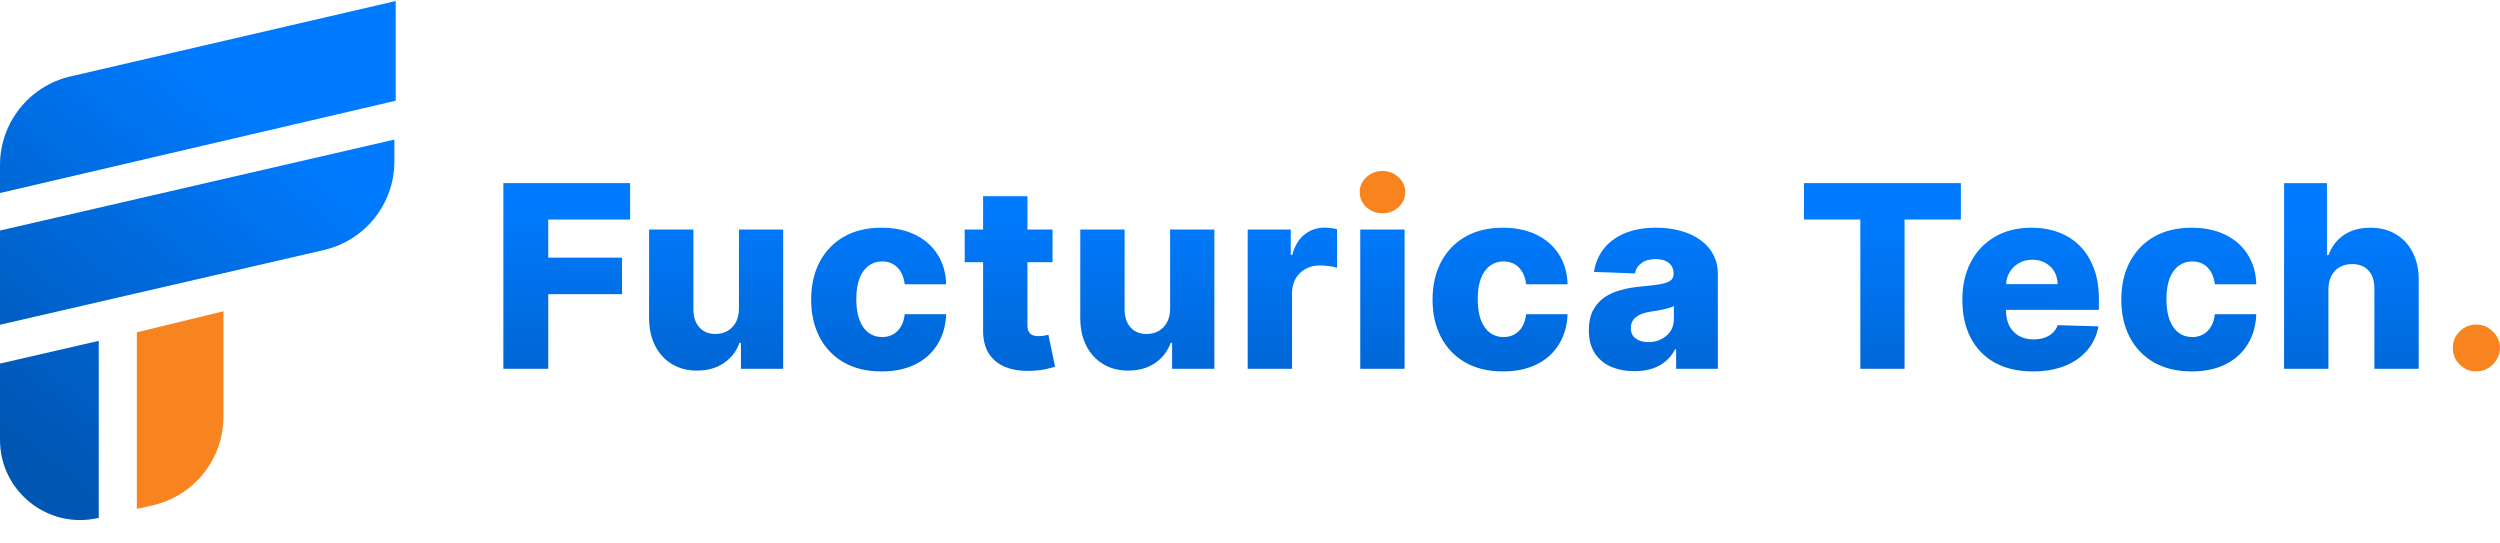
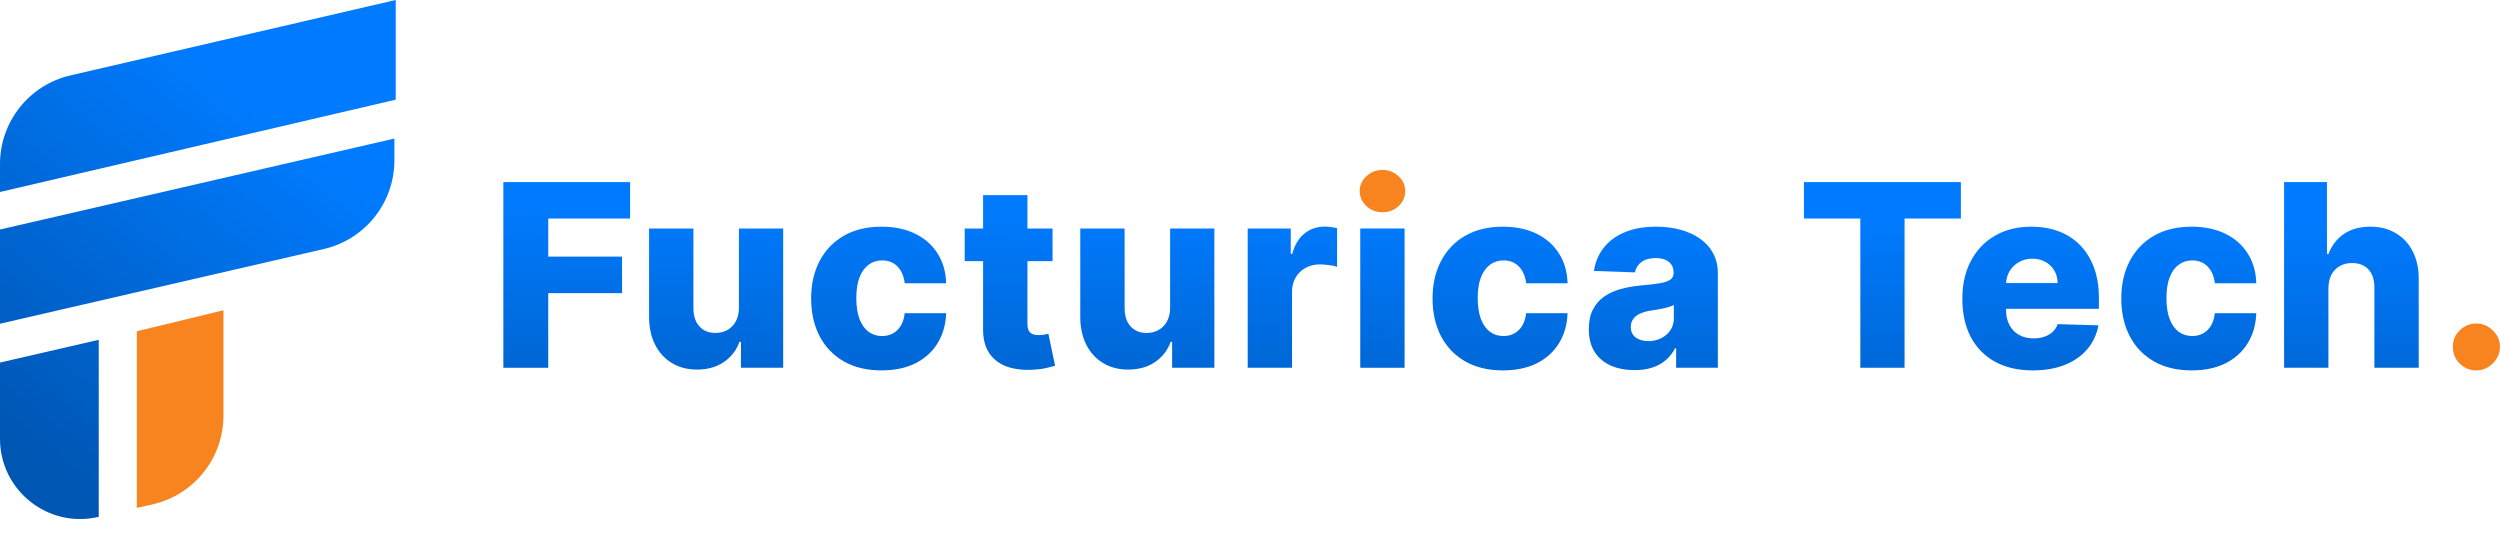
<svg xmlns="http://www.w3.org/2000/svg" width="295" height="64" viewBox="0 0 295 64" fill="none">
-   <path d="M0 22.775V19.476C0 14.481 3.445 10.146 8.31 9.019L46.695 0.121V11.884L0 22.775Z" fill="url(#paint0_linear_22_27)" />
-   <path d="M0 51.902V42.902L11.651 40.218V61.106C5.707 62.521 0 58.013 0 51.902Z" fill="url(#paint1_linear_22_27)" />
-   <path d="M16.146 39.212V60.055L18.014 59.63C22.9 58.518 26.366 54.174 26.366 49.163V36.73L16.146 39.212Z" fill="#F7841E" />
-   <path d="M0 27.203V38.318L38.216 29.503C43.087 28.379 46.538 24.042 46.538 19.043V16.469L0 27.203Z" fill="url(#paint2_linear_22_27)" />
-   <path d="M292.219 43.827C291.448 43.827 290.789 43.556 290.24 43.014C289.697 42.472 289.43 41.816 289.437 41.046C289.43 40.29 289.697 39.644 290.24 39.109C290.789 38.567 291.448 38.296 292.219 38.296C292.946 38.296 293.588 38.567 294.144 39.109C294.708 39.644 294.993 40.29 295 41.046C294.993 41.559 294.858 42.026 294.594 42.447C294.337 42.868 293.998 43.203 293.577 43.453C293.164 43.702 292.711 43.827 292.219 43.827Z" fill="#F7841E" />
-   <path d="M274.753 34.145V43.517H269.521V21.607H274.582V30.101H274.764C275.134 29.088 275.741 28.297 276.582 27.726C277.431 27.156 278.469 26.87 279.695 26.87C280.851 26.87 281.856 27.127 282.712 27.641C283.568 28.147 284.231 28.864 284.702 29.791C285.18 30.718 285.415 31.802 285.408 33.043V43.517H280.177V34.07C280.184 33.157 279.956 32.444 279.492 31.93C279.029 31.417 278.376 31.16 277.534 31.16C276.985 31.16 276.5 31.282 276.079 31.524C275.666 31.759 275.341 32.098 275.106 32.54C274.878 32.983 274.76 33.517 274.753 34.145Z" fill="url(#paint3_linear_22_27)" />
-   <path d="M258.614 43.827C256.881 43.827 255.394 43.47 254.153 42.757C252.919 42.044 251.97 41.053 251.307 39.783C250.644 38.506 250.312 37.03 250.312 35.354C250.312 33.671 250.644 32.194 251.307 30.925C251.978 29.648 252.93 28.653 254.164 27.94C255.405 27.227 256.884 26.87 258.603 26.87C260.122 26.87 261.445 27.145 262.572 27.694C263.706 28.243 264.591 29.021 265.226 30.026C265.867 31.025 266.206 32.198 266.242 33.546H261.353C261.253 32.704 260.968 32.045 260.497 31.567C260.033 31.089 259.427 30.85 258.678 30.85C258.072 30.85 257.541 31.021 257.084 31.364C256.628 31.699 256.271 32.198 256.014 32.861C255.765 33.517 255.64 34.331 255.64 35.3C255.64 36.27 255.765 37.091 256.014 37.761C256.271 38.424 256.628 38.927 257.084 39.27C257.541 39.605 258.072 39.772 258.678 39.772C259.163 39.772 259.591 39.669 259.962 39.462C260.34 39.255 260.65 38.952 260.893 38.553C261.135 38.146 261.289 37.654 261.353 37.076H266.242C266.192 38.431 265.853 39.615 265.226 40.628C264.605 41.641 263.731 42.429 262.604 42.992C261.485 43.549 260.155 43.827 258.614 43.827Z" fill="url(#paint4_linear_22_27)" />
-   <path d="M239.87 43.827C238.151 43.827 236.668 43.488 235.42 42.811C234.179 42.126 233.223 41.152 232.553 39.89C231.889 38.62 231.558 37.112 231.558 35.365C231.558 33.667 231.893 32.184 232.563 30.914C233.234 29.638 234.179 28.646 235.398 27.94C236.618 27.227 238.055 26.87 239.71 26.87C240.879 26.87 241.949 27.052 242.919 27.416C243.889 27.78 244.727 28.318 245.433 29.031C246.139 29.745 246.688 30.625 247.081 31.674C247.473 32.715 247.669 33.91 247.669 35.258V36.563H233.387V33.525H242.801C242.794 32.968 242.662 32.473 242.406 32.038C242.149 31.602 241.796 31.264 241.346 31.021C240.904 30.772 240.394 30.647 239.817 30.647C239.232 30.647 238.708 30.779 238.244 31.043C237.78 31.299 237.413 31.652 237.142 32.102C236.871 32.544 236.728 33.047 236.714 33.61V36.702C236.714 37.372 236.846 37.961 237.11 38.467C237.374 38.966 237.748 39.355 238.233 39.633C238.718 39.911 239.296 40.05 239.966 40.05C240.43 40.05 240.851 39.986 241.229 39.858C241.607 39.73 241.931 39.541 242.202 39.291C242.473 39.041 242.677 38.735 242.812 38.371L247.616 38.51C247.416 39.587 246.977 40.525 246.3 41.324C245.629 42.115 244.748 42.732 243.657 43.174C242.566 43.609 241.304 43.827 239.87 43.827Z" fill="url(#paint5_linear_22_27)" />
-   <path d="M212.865 25.907V21.607H231.383V25.907H224.739V43.517H219.519V25.907H212.865Z" fill="url(#paint6_linear_22_27)" />
-   <path d="M192.884 43.795C191.836 43.795 190.905 43.62 190.092 43.271C189.286 42.914 188.648 42.379 188.177 41.666C187.713 40.946 187.482 40.043 187.482 38.959C187.482 38.046 187.642 37.276 187.963 36.648C188.284 36.021 188.726 35.511 189.29 35.119C189.853 34.726 190.502 34.43 191.237 34.231C191.971 34.024 192.756 33.885 193.59 33.813C194.525 33.728 195.277 33.639 195.848 33.546C196.418 33.446 196.832 33.307 197.089 33.129C197.352 32.943 197.484 32.683 197.484 32.348V32.294C197.484 31.745 197.295 31.321 196.917 31.021C196.539 30.722 196.029 30.572 195.388 30.572C194.696 30.572 194.139 30.722 193.719 31.021C193.298 31.321 193.03 31.735 192.916 32.262L188.091 32.091C188.234 31.093 188.601 30.201 189.193 29.416C189.792 28.625 190.613 28.004 191.654 27.555C192.702 27.099 193.961 26.87 195.43 26.87C196.479 26.87 197.445 26.995 198.33 27.245C199.214 27.487 199.984 27.844 200.64 28.315C201.296 28.778 201.803 29.349 202.159 30.026C202.523 30.704 202.705 31.478 202.705 32.348V43.517H197.784V41.227H197.656C197.363 41.784 196.989 42.254 196.532 42.639C196.083 43.025 195.552 43.313 194.938 43.506C194.332 43.699 193.647 43.795 192.884 43.795ZM194.5 40.371C195.063 40.371 195.569 40.257 196.019 40.029C196.475 39.801 196.839 39.487 197.11 39.088C197.381 38.681 197.516 38.21 197.516 37.675V36.114C197.367 36.192 197.185 36.263 196.971 36.328C196.764 36.392 196.536 36.452 196.286 36.509C196.037 36.566 195.78 36.616 195.516 36.659C195.252 36.702 194.999 36.741 194.756 36.777C194.264 36.855 193.843 36.977 193.494 37.141C193.152 37.305 192.888 37.519 192.702 37.782C192.524 38.039 192.435 38.346 192.435 38.703C192.435 39.245 192.627 39.658 193.013 39.944C193.405 40.229 193.9 40.371 194.5 40.371Z" fill="url(#paint7_linear_22_27)" />
-   <path d="M177.344 43.827C175.611 43.827 174.124 43.47 172.883 42.757C171.649 42.044 170.701 41.053 170.037 39.783C169.374 38.506 169.042 37.03 169.042 35.354C169.042 33.671 169.374 32.194 170.037 30.925C170.708 29.648 171.66 28.653 172.894 27.94C174.135 27.227 175.615 26.87 177.334 26.87C178.853 26.87 180.176 27.145 181.303 27.694C182.437 28.243 183.321 29.021 183.956 30.026C184.598 31.025 184.936 32.198 184.972 33.546H180.083C179.983 32.704 179.698 32.045 179.227 31.567C178.764 31.089 178.157 30.85 177.408 30.85C176.802 30.85 176.271 31.021 175.814 31.364C175.358 31.699 175.001 32.198 174.745 32.861C174.495 33.517 174.37 34.331 174.37 35.3C174.37 36.27 174.495 37.091 174.745 37.761C175.001 38.424 175.358 38.927 175.814 39.27C176.271 39.605 176.802 39.772 177.408 39.772C177.893 39.772 178.321 39.669 178.692 39.462C179.07 39.255 179.38 38.952 179.623 38.553C179.865 38.146 180.019 37.654 180.083 37.076H184.972C184.922 38.431 184.583 39.615 183.956 40.628C183.335 41.641 182.462 42.429 181.335 42.992C180.215 43.549 178.885 43.827 177.344 43.827Z" fill="url(#paint8_linear_22_27)" />
-   <path fill-rule="evenodd" clip-rule="evenodd" d="M160.51 27.084V43.517H165.741V27.084H160.51Z" fill="url(#paint9_linear_22_27)" />
-   <path d="M163.131 25.169C162.396 25.169 161.765 24.927 161.237 24.442C160.71 23.95 160.446 23.358 160.446 22.666C160.446 21.981 160.71 21.396 161.237 20.912C161.765 20.419 162.396 20.173 163.131 20.173C163.873 20.173 164.504 20.419 165.025 20.912C165.552 21.396 165.816 21.981 165.816 22.666C165.816 23.358 165.552 23.95 165.025 24.442C164.504 24.927 163.873 25.169 163.131 25.169Z" fill="#F7841E" />
-   <path d="M147.227 43.517V27.084H152.309V30.08H152.48C152.78 28.996 153.268 28.19 153.946 27.662C154.623 27.127 155.412 26.86 156.31 26.86C156.553 26.86 156.802 26.878 157.059 26.913C157.316 26.942 157.555 26.988 157.776 27.052V31.599C157.526 31.513 157.198 31.446 156.792 31.396C156.392 31.346 156.036 31.321 155.722 31.321C155.101 31.321 154.541 31.46 154.042 31.738C153.55 32.009 153.161 32.391 152.876 32.883C152.598 33.368 152.459 33.938 152.459 34.594V43.517H147.227Z" fill="url(#paint10_linear_22_27)" />
-   <path d="M138.074 36.424V27.084H143.295V43.517H138.31V40.457H138.138C137.775 41.463 137.154 42.262 136.277 42.854C135.407 43.438 134.355 43.731 133.121 43.731C132.001 43.731 131.017 43.474 130.168 42.961C129.32 42.447 128.66 41.73 128.189 40.81C127.718 39.883 127.48 38.799 127.472 37.558V27.084H132.704V36.531C132.711 37.422 132.946 38.125 133.41 38.639C133.873 39.152 134.505 39.409 135.303 39.409C135.824 39.409 136.291 39.295 136.705 39.066C137.126 38.831 137.457 38.492 137.7 38.05C137.949 37.601 138.074 37.059 138.074 36.424Z" fill="url(#paint11_linear_22_27)" />
-   <path d="M124.201 27.084V30.936H113.834V27.084H124.201ZM116.006 23.148H121.237V38.35C121.237 38.67 121.287 38.931 121.387 39.13C121.494 39.323 121.648 39.462 121.847 39.548C122.047 39.626 122.286 39.665 122.564 39.665C122.764 39.665 122.974 39.648 123.195 39.612C123.423 39.569 123.595 39.533 123.709 39.505L124.5 43.281C124.251 43.353 123.898 43.442 123.441 43.549C122.992 43.656 122.454 43.724 121.826 43.752C120.599 43.809 119.547 43.666 118.67 43.324C117.8 42.975 117.133 42.433 116.669 41.698C116.213 40.964 115.992 40.04 116.006 38.927V23.148Z" fill="url(#paint12_linear_22_27)" />
-   <path d="M104.018 43.827C102.285 43.827 100.798 43.47 99.557 42.757C98.323 42.044 97.374 41.053 96.711 39.783C96.048 38.506 95.716 37.03 95.716 35.354C95.716 33.671 96.048 32.194 96.711 30.925C97.382 29.648 98.334 28.653 99.567 27.94C100.809 27.227 102.288 26.87 104.007 26.87C105.526 26.87 106.849 27.145 107.976 27.694C109.11 28.243 109.995 29.021 110.629 30.026C111.271 31.025 111.61 32.198 111.646 33.546H106.757C106.657 32.704 106.372 32.045 105.901 31.567C105.437 31.089 104.831 30.85 104.082 30.85C103.476 30.85 102.945 31.021 102.488 31.364C102.032 31.699 101.675 32.198 101.418 32.861C101.169 33.517 101.044 34.331 101.044 35.3C101.044 36.27 101.169 37.091 101.418 37.761C101.675 38.424 102.032 38.927 102.488 39.27C102.945 39.605 103.476 39.772 104.082 39.772C104.567 39.772 104.995 39.669 105.366 39.462C105.744 39.255 106.054 38.952 106.297 38.553C106.539 38.146 106.693 37.654 106.757 37.076H111.646C111.596 38.431 111.257 39.615 110.629 40.628C110.009 41.641 109.135 42.429 108.008 42.992C106.889 43.549 105.559 43.827 104.018 43.827Z" fill="url(#paint13_linear_22_27)" />
-   <path d="M87.194 36.424V27.084H92.415V43.517H87.43V40.457H87.258C86.895 41.463 86.274 42.262 85.397 42.854C84.527 43.438 83.475 43.731 82.241 43.731C81.121 43.731 80.137 43.474 79.288 42.961C78.44 42.447 77.78 41.73 77.309 40.81C76.838 39.883 76.6 38.799 76.592 37.558V27.084H81.824V36.531C81.831 37.422 82.066 38.125 82.53 38.639C82.993 39.152 83.625 39.409 84.424 39.409C84.944 39.409 85.411 39.295 85.825 39.066C86.246 38.831 86.577 38.492 86.82 38.05C87.07 37.601 87.194 37.059 87.194 36.424Z" fill="url(#paint14_linear_22_27)" />
-   <path d="M59.397 43.517V21.607H74.353V25.907H64.693V30.401H73.401V34.712H64.693V43.517H59.397Z" fill="url(#paint15_linear_22_27)" />
+   <path d="M0 22.654V19.355C0 14.36 3.445 10.025 8.31 8.897L46.695 0V11.763L0 22.654Z" fill="url(#paint0_linear_96_168)" />
+   <path d="M0 51.781V42.781L11.651 40.097V60.985C5.707 62.4 0 57.892 0 51.781Z" fill="url(#paint1_linear_96_168)" />
+   <path d="M16.146 39.091V59.934L18.014 59.509C22.9 58.397 26.366 54.053 26.366 49.042V36.609L16.146 39.091Z" fill="#F7841E" />
+   <path d="M0 27.082V38.197L38.216 29.382C43.087 28.258 46.538 23.921 46.538 18.922V16.348L0 27.082Z" fill="url(#paint2_linear_96_168)" />
+   <path d="M292.218 43.706C291.448 43.706 290.789 43.435 290.239 42.893C289.697 42.351 289.43 41.695 289.437 40.925C289.43 40.169 289.697 39.523 290.239 38.988C290.789 38.446 291.448 38.175 292.218 38.175C292.946 38.175 293.588 38.446 294.144 38.988C294.708 39.523 294.993 40.169 295 40.925C294.993 41.438 294.857 41.905 294.593 42.326C294.337 42.747 293.998 43.082 293.577 43.332C293.163 43.581 292.711 43.706 292.218 43.706Z" fill="#F7841E" />
+   <path d="M274.753 34.024V43.396H269.522V21.486H274.582V29.98H274.764C275.135 28.967 275.741 28.176 276.582 27.605C277.431 27.035 278.469 26.749 279.696 26.749C280.851 26.749 281.857 27.006 282.712 27.52C283.568 28.026 284.232 28.743 284.702 29.67C285.18 30.597 285.415 31.681 285.408 32.922V43.396H280.177V33.949C280.184 33.036 279.956 32.323 279.492 31.809C279.029 31.296 278.376 31.039 277.534 31.039C276.985 31.039 276.5 31.16 276.08 31.403C275.666 31.638 275.341 31.977 275.106 32.419C274.878 32.861 274.76 33.396 274.753 34.024Z" fill="url(#paint3_linear_96_168)" />
+   <path d="M258.614 43.706C256.881 43.706 255.394 43.349 254.153 42.636C252.919 41.923 251.97 40.931 251.307 39.662C250.644 38.385 250.312 36.909 250.312 35.233C250.312 33.55 250.644 32.073 251.307 30.804C251.977 29.527 252.93 28.532 254.163 27.819C255.404 27.106 256.884 26.749 258.603 26.749C260.122 26.749 261.445 27.024 262.572 27.573C263.706 28.122 264.591 28.9 265.225 29.905C265.867 30.904 266.206 32.077 266.242 33.425H261.353C261.253 32.583 260.967 31.924 260.497 31.446C260.033 30.968 259.427 30.729 258.678 30.729C258.072 30.729 257.541 30.9 257.084 31.242C256.628 31.578 256.271 32.077 256.014 32.74C255.765 33.396 255.64 34.209 255.64 35.179C255.64 36.149 255.765 36.97 256.014 37.64C256.271 38.303 256.628 38.806 257.084 39.148C257.541 39.484 258.072 39.651 258.678 39.651C259.163 39.651 259.591 39.548 259.962 39.341C260.34 39.134 260.65 38.831 260.893 38.432C261.135 38.025 261.288 37.533 261.353 36.955H266.242C266.192 38.31 265.853 39.494 265.225 40.507C264.605 41.52 263.731 42.308 262.604 42.871C261.485 43.428 260.154 43.706 258.614 43.706Z" fill="url(#paint4_linear_96_168)" />
+   <path d="M239.87 43.706C238.151 43.706 236.668 43.367 235.42 42.69C234.179 42.005 233.223 41.031 232.553 39.769C231.889 38.499 231.558 36.991 231.558 35.244C231.558 33.546 231.893 32.063 232.563 30.793C233.234 29.517 234.179 28.525 235.398 27.819C236.618 27.106 238.055 26.749 239.71 26.749C240.879 26.749 241.949 26.931 242.919 27.295C243.889 27.659 244.727 28.197 245.433 28.91C246.139 29.623 246.688 30.504 247.081 31.553C247.473 32.594 247.669 33.789 247.669 35.137V36.442H233.387V33.404H242.801C242.794 32.847 242.662 32.352 242.406 31.916C242.149 31.481 241.796 31.143 241.346 30.9C240.904 30.651 240.394 30.526 239.817 30.526C239.232 30.526 238.708 30.658 238.244 30.922C237.78 31.178 237.413 31.531 237.142 31.981C236.871 32.423 236.728 32.926 236.714 33.489V36.581C236.714 37.251 236.846 37.84 237.11 38.346C237.374 38.845 237.748 39.234 238.233 39.512C238.718 39.79 239.296 39.929 239.966 39.929C240.43 39.929 240.851 39.865 241.229 39.737C241.607 39.608 241.931 39.419 242.202 39.17C242.473 38.92 242.677 38.614 242.812 38.25L247.616 38.389C247.416 39.466 246.977 40.404 246.3 41.203C245.629 41.994 244.748 42.611 243.657 43.053C242.566 43.488 241.304 43.706 239.87 43.706Z" fill="url(#paint5_linear_96_168)" />
+   <path d="M212.864 25.786V21.486H231.383V25.786H224.739V43.396H219.519V25.786H212.864Z" fill="url(#paint6_linear_96_168)" />
+   <path d="M192.884 43.674C191.836 43.674 190.905 43.499 190.092 43.15C189.286 42.793 188.648 42.258 188.177 41.545C187.713 40.825 187.481 39.922 187.481 38.838C187.481 37.925 187.642 37.155 187.963 36.527C188.284 35.9 188.726 35.39 189.289 34.998C189.853 34.605 190.502 34.309 191.237 34.11C191.971 33.903 192.756 33.764 193.59 33.692C194.524 33.607 195.277 33.518 195.847 33.425C196.418 33.325 196.832 33.186 197.088 33.008C197.352 32.822 197.484 32.562 197.484 32.227V32.173C197.484 31.624 197.295 31.2 196.917 30.9C196.539 30.601 196.029 30.451 195.387 30.451C194.696 30.451 194.139 30.601 193.718 30.9C193.298 31.2 193.03 31.613 192.916 32.141L188.091 31.97C188.234 30.971 188.601 30.08 189.193 29.295C189.792 28.504 190.612 27.883 191.654 27.434C192.702 26.977 193.961 26.749 195.43 26.749C196.479 26.749 197.445 26.874 198.329 27.124C199.214 27.366 199.984 27.723 200.64 28.194C201.296 28.657 201.803 29.228 202.159 29.905C202.523 30.583 202.705 31.357 202.705 32.227V43.396H197.784V41.106H197.655C197.363 41.663 196.989 42.133 196.532 42.518C196.083 42.904 195.551 43.192 194.938 43.385C194.332 43.578 193.647 43.674 192.884 43.674ZM194.499 40.25C195.063 40.25 195.569 40.136 196.019 39.908C196.475 39.68 196.839 39.366 197.11 38.967C197.381 38.56 197.516 38.089 197.516 37.554V35.992C197.367 36.071 197.185 36.142 196.971 36.206C196.764 36.271 196.536 36.331 196.286 36.388C196.036 36.445 195.78 36.495 195.516 36.538C195.252 36.581 194.999 36.62 194.756 36.656C194.264 36.734 193.843 36.855 193.494 37.02C193.151 37.184 192.888 37.398 192.702 37.661C192.524 37.918 192.435 38.225 192.435 38.581C192.435 39.123 192.627 39.537 193.012 39.822C193.405 40.108 193.9 40.25 194.499 40.25Z" fill="url(#paint7_linear_96_168)" />
+   <path d="M177.344 43.706C175.611 43.706 174.124 43.349 172.883 42.636C171.649 41.923 170.701 40.931 170.037 39.662C169.374 38.385 169.042 36.909 169.042 35.233C169.042 33.55 169.374 32.073 170.037 30.804C170.708 29.527 171.66 28.532 172.894 27.819C174.135 27.106 175.615 26.749 177.334 26.749C178.853 26.749 180.176 27.024 181.303 27.573C182.437 28.122 183.321 28.9 183.956 29.905C184.598 30.904 184.936 32.077 184.972 33.425H180.083C179.983 32.583 179.698 31.924 179.227 31.446C178.764 30.968 178.157 30.729 177.408 30.729C176.802 30.729 176.271 30.9 175.814 31.242C175.358 31.578 175.001 32.077 174.745 32.74C174.495 33.396 174.37 34.209 174.37 35.179C174.37 36.149 174.495 36.97 174.745 37.64C175.001 38.303 175.358 38.806 175.814 39.148C176.271 39.484 176.802 39.651 177.408 39.651C177.893 39.651 178.321 39.548 178.692 39.341C179.07 39.134 179.38 38.831 179.623 38.432C179.865 38.025 180.019 37.533 180.083 36.955H184.972C184.922 38.31 184.583 39.494 183.956 40.507C183.335 41.52 182.462 42.308 181.335 42.871C180.215 43.428 178.885 43.706 177.344 43.706Z" fill="url(#paint8_linear_96_168)" />
+   <path fill-rule="evenodd" clip-rule="evenodd" d="M160.51 26.963V43.396H165.741V26.963H160.51Z" fill="url(#paint9_linear_96_168)" />
+   <path d="M163.131 25.048C162.396 25.048 161.765 24.806 161.237 24.321C160.71 23.829 160.446 23.237 160.446 22.545C160.446 21.86 160.71 21.275 161.237 20.79C161.765 20.298 162.396 20.052 163.131 20.052C163.873 20.052 164.504 20.298 165.025 20.79C165.552 21.275 165.816 21.86 165.816 22.545C165.816 23.237 165.552 23.829 165.025 24.321C164.504 24.806 163.873 25.048 163.131 25.048Z" fill="#F7841E" />
+   <path d="M147.227 43.396V26.963H152.309V29.959H152.48C152.78 28.875 153.268 28.069 153.946 27.541C154.623 27.006 155.411 26.739 156.31 26.739C156.553 26.739 156.802 26.756 157.059 26.792C157.316 26.821 157.555 26.867 157.776 26.931V31.478C157.526 31.392 157.198 31.325 156.791 31.275C156.392 31.225 156.035 31.2 155.722 31.2C155.101 31.2 154.541 31.339 154.042 31.617C153.55 31.888 153.161 32.27 152.876 32.762C152.598 33.247 152.459 33.817 152.459 34.473V43.396H147.227Z" fill="url(#paint10_linear_96_168)" />
+   <path d="M138.074 36.303V26.963H143.295V43.396H138.31V40.336H138.138C137.775 41.342 137.154 42.141 136.277 42.733C135.407 43.317 134.355 43.61 133.121 43.61C132.001 43.61 131.017 43.353 130.168 42.84C129.32 42.326 128.66 41.609 128.189 40.689C127.718 39.762 127.479 38.678 127.472 37.437V26.963H132.704V36.41C132.711 37.301 132.946 38.004 133.41 38.517C133.873 39.031 134.505 39.288 135.303 39.288C135.824 39.288 136.291 39.173 136.705 38.945C137.126 38.71 137.457 38.371 137.7 37.929C137.949 37.48 138.074 36.938 138.074 36.303Z" fill="url(#paint11_linear_96_168)" />
+   <path d="M124.201 26.963V30.815H113.834V26.963H124.201ZM116.006 23.026H121.237V38.228C121.237 38.549 121.287 38.81 121.387 39.009C121.494 39.202 121.647 39.341 121.847 39.427C122.047 39.505 122.286 39.544 122.564 39.544C122.764 39.544 122.974 39.526 123.195 39.491C123.423 39.448 123.595 39.412 123.709 39.384L124.5 43.16C124.251 43.232 123.898 43.321 123.441 43.428C122.992 43.535 122.453 43.602 121.826 43.631C120.599 43.688 119.547 43.545 118.67 43.203C117.8 42.854 117.133 42.312 116.669 41.577C116.213 40.842 115.992 39.919 116.006 38.806V23.026Z" fill="url(#paint12_linear_96_168)" />
+   <path d="M104.018 43.706C102.285 43.706 100.798 43.349 99.557 42.636C98.323 41.923 97.374 40.931 96.711 39.662C96.048 38.385 95.716 36.909 95.716 35.233C95.716 33.55 96.048 32.073 96.711 30.804C97.382 29.527 98.334 28.532 99.567 27.819C100.808 27.106 102.288 26.749 104.007 26.749C105.526 26.749 106.849 27.024 107.976 27.573C109.11 28.122 109.995 28.9 110.629 29.905C111.271 30.904 111.61 32.077 111.646 33.425H106.757C106.657 32.583 106.372 31.924 105.901 31.446C105.437 30.968 104.831 30.729 104.082 30.729C103.476 30.729 102.945 30.9 102.488 31.242C102.032 31.578 101.675 32.077 101.418 32.74C101.169 33.396 101.044 34.209 101.044 35.179C101.044 36.149 101.169 36.97 101.418 37.64C101.675 38.303 102.032 38.806 102.488 39.148C102.945 39.484 103.476 39.651 104.082 39.651C104.567 39.651 104.995 39.548 105.366 39.341C105.744 39.134 106.054 38.831 106.297 38.432C106.539 38.025 106.692 37.533 106.757 36.955H111.646C111.596 38.31 111.257 39.494 110.629 40.507C110.009 41.52 109.135 42.308 108.008 42.871C106.889 43.428 105.558 43.706 104.018 43.706Z" fill="url(#paint13_linear_96_168)" />
+   <path d="M87.194 36.303V26.963H92.415V43.396H87.43V40.336H87.258C86.895 41.342 86.274 42.141 85.397 42.733C84.527 43.317 83.475 43.61 82.241 43.61C81.121 43.61 80.137 43.353 79.288 42.84C78.439 42.326 77.78 41.609 77.309 40.689C76.838 39.762 76.599 38.678 76.592 37.437V26.963H81.824V36.41C81.831 37.301 82.066 38.004 82.53 38.517C82.993 39.031 83.624 39.288 84.423 39.288C84.944 39.288 85.411 39.173 85.825 38.945C86.246 38.71 86.577 38.371 86.82 37.929C87.069 37.48 87.194 36.938 87.194 36.303Z" fill="url(#paint14_linear_96_168)" />
+   <path d="M59.397 43.396V21.486H74.353V25.786H64.693V30.28H73.401V34.591H64.693V43.396H59.397Z" fill="url(#paint15_linear_96_168)" />
  <defs>
-     <linearGradient id="paint0_linear_22_27" x1="43.811" y1="-7.962" x2="-1.762" y2="49.45" gradientUnits="userSpaceOnUse">
+     <linearGradient id="paint0_linear_96_168" x1="43.811" y1="-8.084" x2="-1.762" y2="49.329" gradientUnits="userSpaceOnUse">
      <stop offset="0.33" stop-color="#007BFF" />
      <stop offset="1" stop-color="#0056B3" />
    </linearGradient>
-     <linearGradient id="paint1_linear_22_27" x1="43.811" y1="-7.962" x2="-1.762" y2="49.45" gradientUnits="userSpaceOnUse">
+     <linearGradient id="paint1_linear_96_168" x1="43.811" y1="-8.084" x2="-1.762" y2="49.329" gradientUnits="userSpaceOnUse">
      <stop offset="0.33" stop-color="#007BFF" />
      <stop offset="1" stop-color="#0056B3" />
    </linearGradient>
-     <linearGradient id="paint2_linear_22_27" x1="43.811" y1="-7.962" x2="-1.762" y2="49.45" gradientUnits="userSpaceOnUse">
+     <linearGradient id="paint2_linear_96_168" x1="43.811" y1="-8.084" x2="-1.762" y2="49.329" gradientUnits="userSpaceOnUse">
      <stop offset="0.33" stop-color="#007BFF" />
      <stop offset="1" stop-color="#0056B3" />
    </linearGradient>
-     <linearGradient id="paint3_linear_22_27" x1="259.635" y1="9.267" x2="258.969" y2="60.95" gradientUnits="userSpaceOnUse">
+     <linearGradient id="paint3_linear_96_168" x1="259.635" y1="9.146" x2="258.969" y2="60.829" gradientUnits="userSpaceOnUse">
      <stop offset="0.33" stop-color="#007BFF" />
      <stop offset="1" stop-color="#0056B3" />
    </linearGradient>
-     <linearGradient id="paint4_linear_22_27" x1="259.635" y1="9.267" x2="258.969" y2="60.95" gradientUnits="userSpaceOnUse">
+     <linearGradient id="paint4_linear_96_168" x1="259.635" y1="9.146" x2="258.969" y2="60.829" gradientUnits="userSpaceOnUse">
      <stop offset="0.33" stop-color="#007BFF" />
      <stop offset="1" stop-color="#0056B3" />
    </linearGradient>
-     <linearGradient id="paint5_linear_22_27" x1="259.635" y1="9.267" x2="258.969" y2="60.95" gradientUnits="userSpaceOnUse">
+     <linearGradient id="paint5_linear_96_168" x1="259.635" y1="9.146" x2="258.969" y2="60.829" gradientUnits="userSpaceOnUse">
      <stop offset="0.33" stop-color="#007BFF" />
      <stop offset="1" stop-color="#0056B3" />
    </linearGradient>
-     <linearGradient id="paint6_linear_22_27" x1="259.635" y1="9.267" x2="258.969" y2="60.95" gradientUnits="userSpaceOnUse">
+     <linearGradient id="paint6_linear_96_168" x1="259.635" y1="9.146" x2="258.969" y2="60.829" gradientUnits="userSpaceOnUse">
      <stop offset="0.33" stop-color="#007BFF" />
      <stop offset="1" stop-color="#0056B3" />
    </linearGradient>
-     <linearGradient id="paint7_linear_22_27" x1="259.635" y1="9.267" x2="258.969" y2="60.95" gradientUnits="userSpaceOnUse">
+     <linearGradient id="paint7_linear_96_168" x1="259.635" y1="9.146" x2="258.969" y2="60.829" gradientUnits="userSpaceOnUse">
      <stop offset="0.33" stop-color="#007BFF" />
      <stop offset="1" stop-color="#0056B3" />
    </linearGradient>
-     <linearGradient id="paint8_linear_22_27" x1="259.635" y1="9.267" x2="258.969" y2="60.95" gradientUnits="userSpaceOnUse">
+     <linearGradient id="paint8_linear_96_168" x1="259.635" y1="9.146" x2="258.969" y2="60.829" gradientUnits="userSpaceOnUse">
      <stop offset="0.33" stop-color="#007BFF" />
      <stop offset="1" stop-color="#0056B3" />
    </linearGradient>
-     <linearGradient id="paint9_linear_22_27" x1="259.635" y1="9.267" x2="258.969" y2="60.95" gradientUnits="userSpaceOnUse">
+     <linearGradient id="paint9_linear_96_168" x1="259.635" y1="9.146" x2="258.969" y2="60.829" gradientUnits="userSpaceOnUse">
      <stop offset="0.33" stop-color="#007BFF" />
      <stop offset="1" stop-color="#0056B3" />
    </linearGradient>
-     <linearGradient id="paint10_linear_22_27" x1="259.635" y1="9.267" x2="258.969" y2="60.95" gradientUnits="userSpaceOnUse">
+     <linearGradient id="paint10_linear_96_168" x1="259.635" y1="9.146" x2="258.969" y2="60.829" gradientUnits="userSpaceOnUse">
      <stop offset="0.33" stop-color="#007BFF" />
      <stop offset="1" stop-color="#0056B3" />
    </linearGradient>
-     <linearGradient id="paint11_linear_22_27" x1="259.635" y1="9.267" x2="258.969" y2="60.95" gradientUnits="userSpaceOnUse">
+     <linearGradient id="paint11_linear_96_168" x1="259.635" y1="9.146" x2="258.969" y2="60.829" gradientUnits="userSpaceOnUse">
      <stop offset="0.33" stop-color="#007BFF" />
      <stop offset="1" stop-color="#0056B3" />
    </linearGradient>
-     <linearGradient id="paint12_linear_22_27" x1="259.635" y1="9.267" x2="258.969" y2="60.95" gradientUnits="userSpaceOnUse">
+     <linearGradient id="paint12_linear_96_168" x1="259.635" y1="9.146" x2="258.969" y2="60.829" gradientUnits="userSpaceOnUse">
      <stop offset="0.33" stop-color="#007BFF" />
      <stop offset="1" stop-color="#0056B3" />
    </linearGradient>
-     <linearGradient id="paint13_linear_22_27" x1="259.635" y1="9.267" x2="258.969" y2="60.95" gradientUnits="userSpaceOnUse">
+     <linearGradient id="paint13_linear_96_168" x1="259.635" y1="9.146" x2="258.969" y2="60.829" gradientUnits="userSpaceOnUse">
      <stop offset="0.33" stop-color="#007BFF" />
      <stop offset="1" stop-color="#0056B3" />
    </linearGradient>
-     <linearGradient id="paint14_linear_22_27" x1="259.635" y1="9.267" x2="258.969" y2="60.95" gradientUnits="userSpaceOnUse">
+     <linearGradient id="paint14_linear_96_168" x1="259.635" y1="9.146" x2="258.969" y2="60.829" gradientUnits="userSpaceOnUse">
      <stop offset="0.33" stop-color="#007BFF" />
      <stop offset="1" stop-color="#0056B3" />
    </linearGradient>
-     <linearGradient id="paint15_linear_22_27" x1="259.635" y1="9.267" x2="258.969" y2="60.95" gradientUnits="userSpaceOnUse">
+     <linearGradient id="paint15_linear_96_168" x1="259.635" y1="9.146" x2="258.969" y2="60.829" gradientUnits="userSpaceOnUse">
      <stop offset="0.33" stop-color="#007BFF" />
      <stop offset="1" stop-color="#0056B3" />
    </linearGradient>
  </defs>
</svg>
